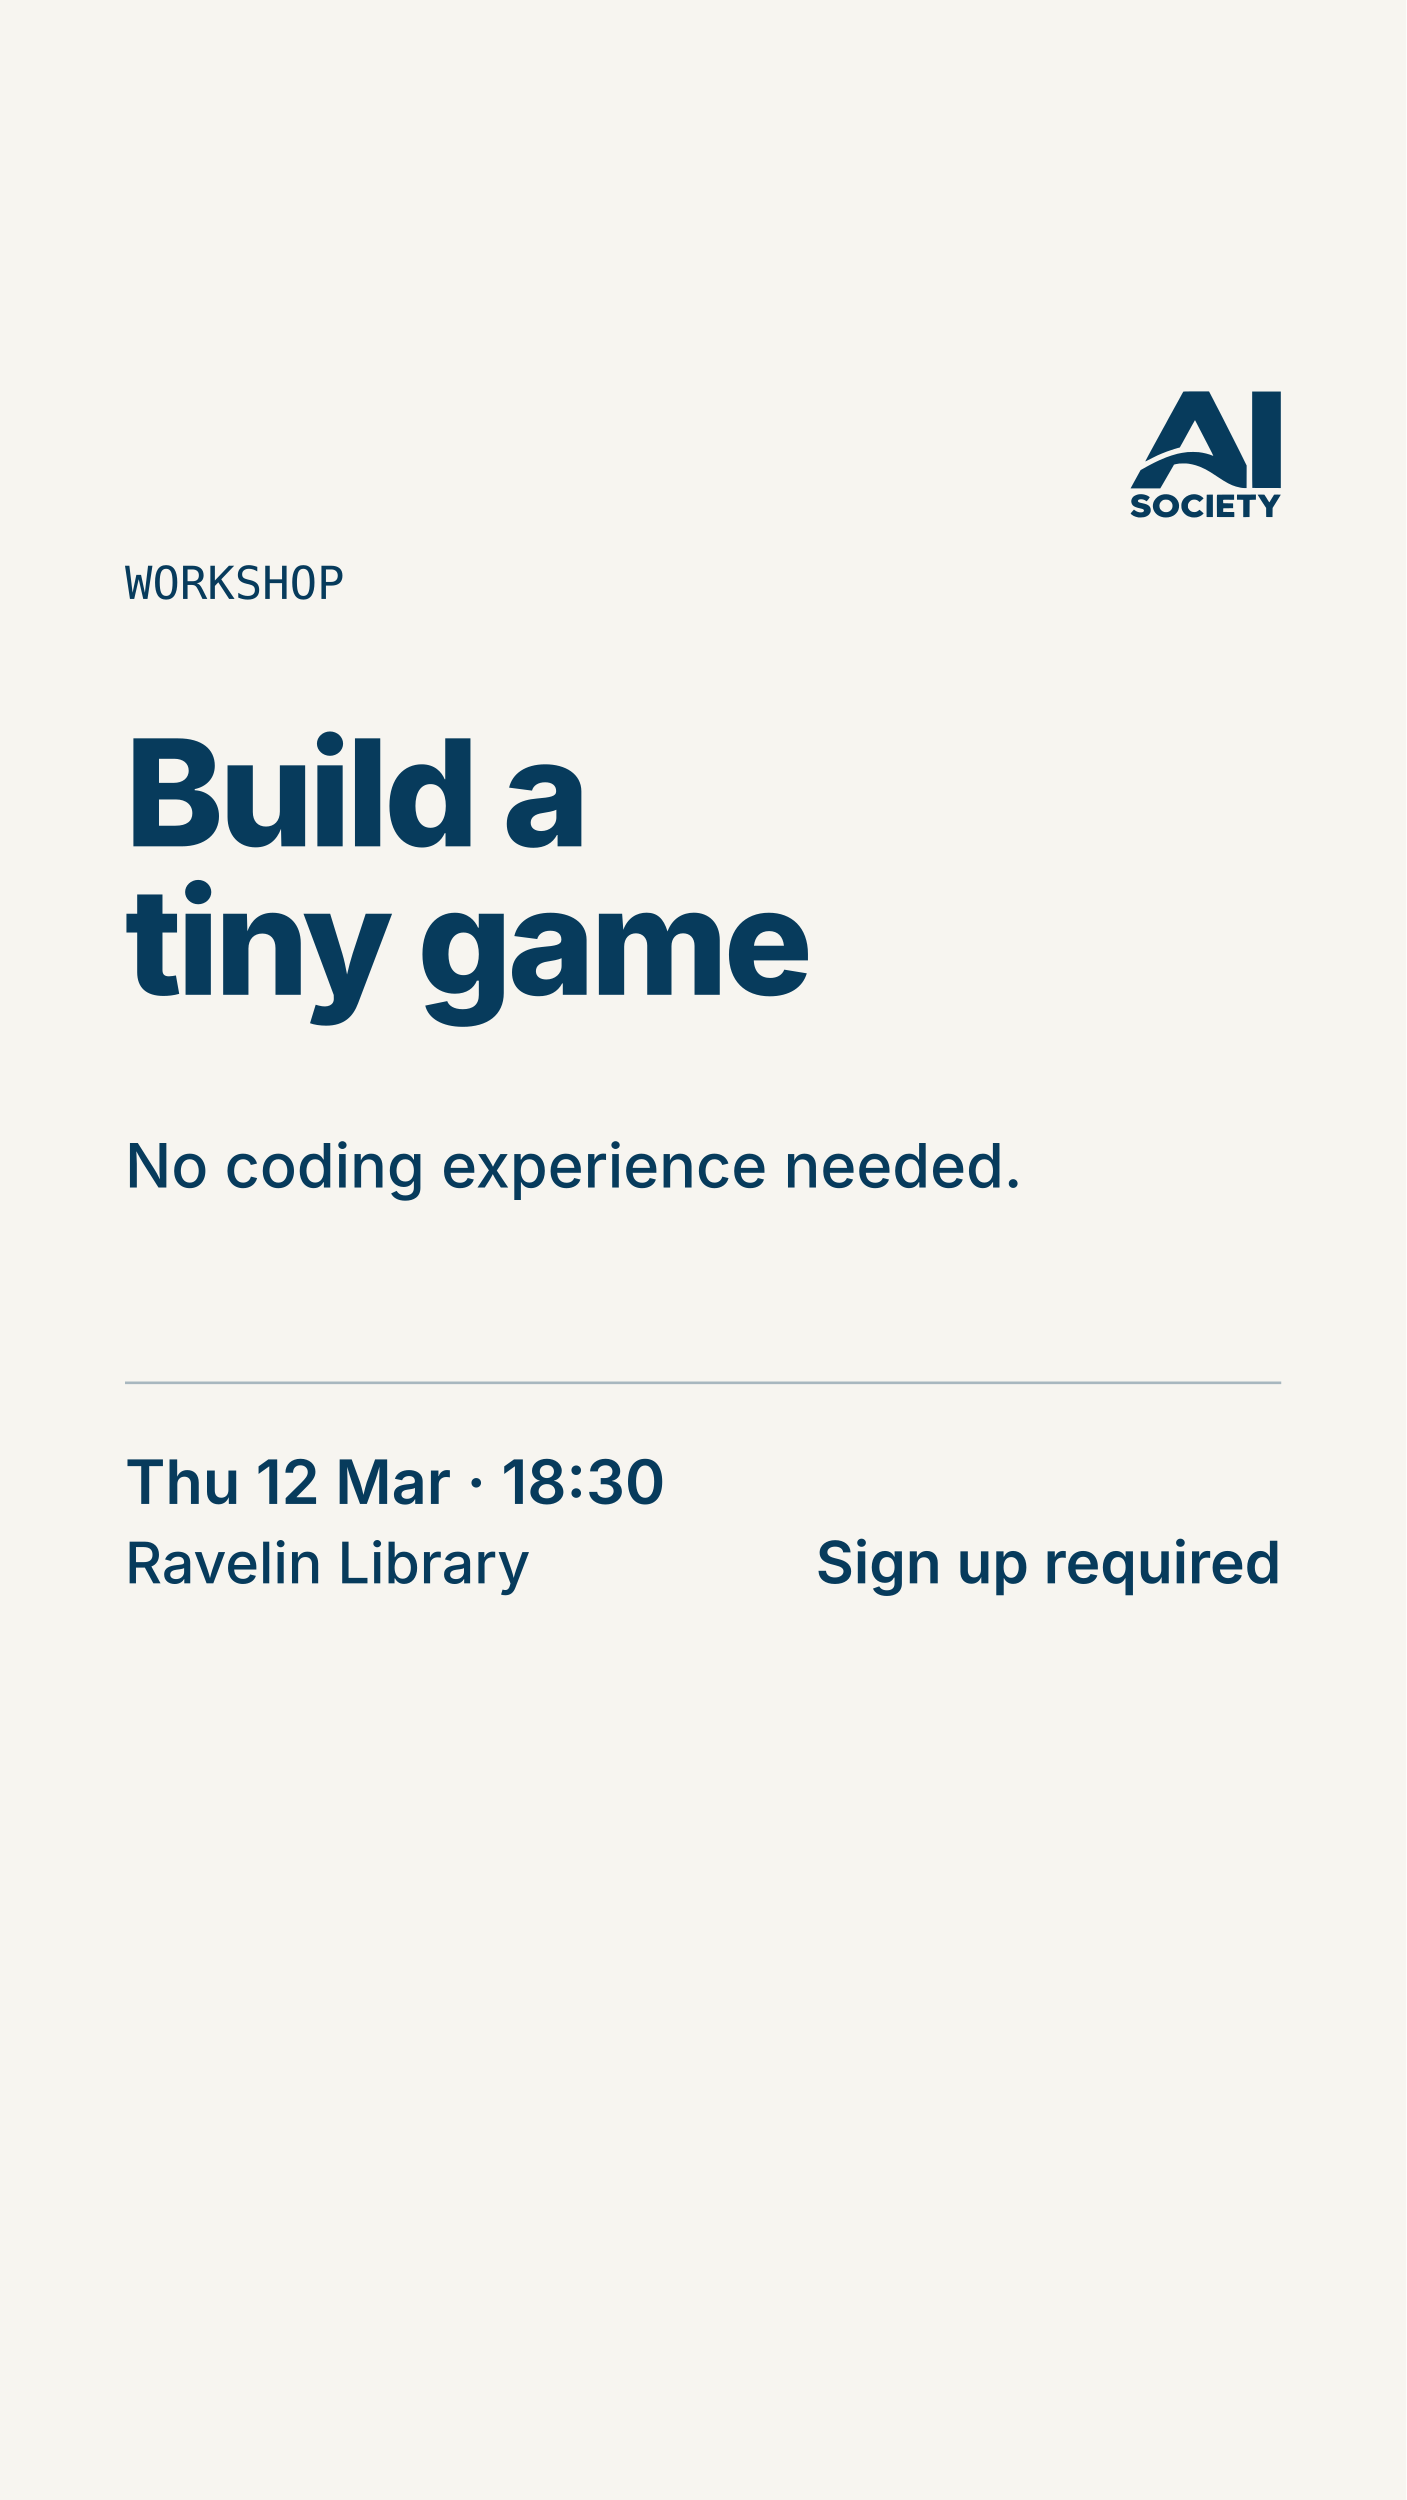
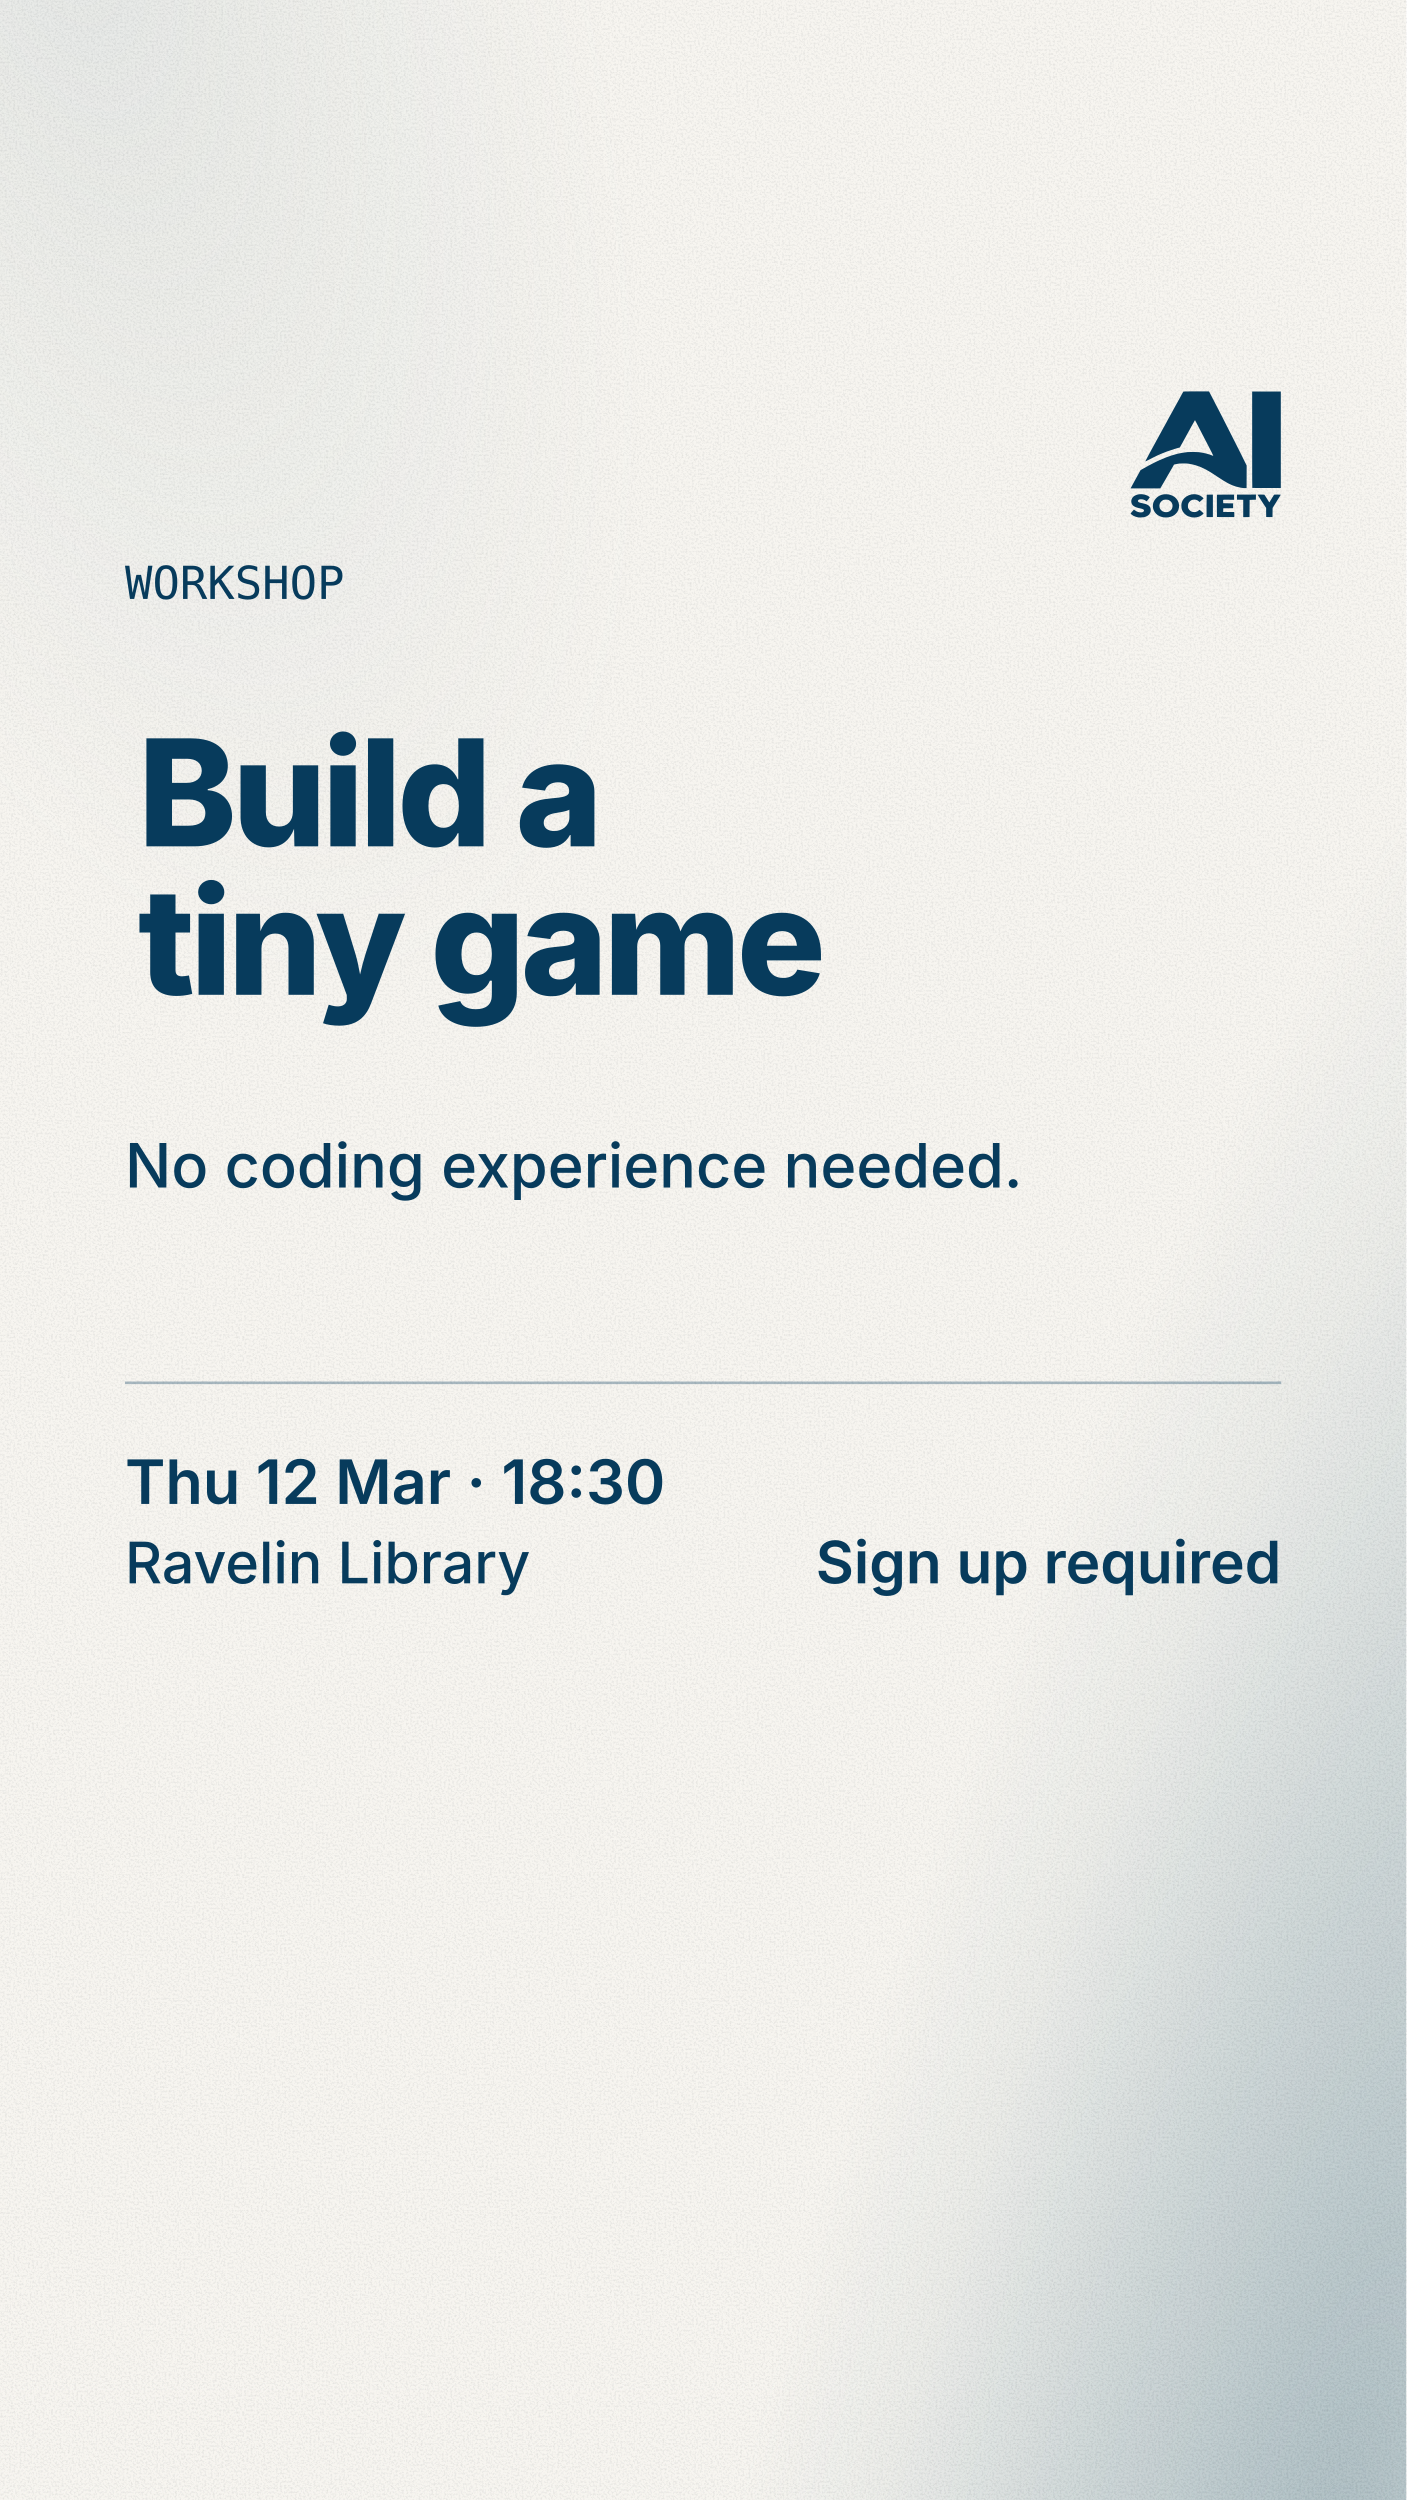
<svg xmlns="http://www.w3.org/2000/svg" width="1080" height="1920" viewBox="0 0 1080 1920" role="img" aria-labelledby="asset-title asset-description">
-   <rect width="1080" height="1920" fill="#F7F5F0" />
  <defs>
    <symbol id="brand-logo" viewBox="172 248 692 583">
      <g transform="translate(-22 0) translate(-575.8499 -793.2449) scale(4.245996)" id="logo-artwork" fill="currentColor">
        <g transform="translate(600 314) scale(1.2) translate(-600 -314)">
          <g id="ai-society" aria-label="AI Society" fill-rule="evenodd" transform="translate(175.4191 172.6698) scale(0.4500969)">
            <path id="ai-society-line-1" transform="translate(169 187.6723) scale(0.25)" d="M0.000 774.000C0.000 772.900 0.450 772.000 1.000 772.000C1.550 772.000 2.000 771.580 2.000 771.067C2.000 770.017 16.468 743.247 24.466 729.500C27.346 724.550 31.967 716.225 34.736 711.000C39.758 701.522 62.605 659.871 73.665 640.032L79.500 629.564 89.000 624.212C94.225 621.269 102.325 616.800 107.000 614.280C111.675 611.761 119.824 607.096 125.110 603.914C130.395 600.732 144.570 593.097 156.610 586.947C168.649 580.797 181.650 574.073 185.500 572.006C189.350 569.938 199.475 564.998 208.000 561.028C216.525 557.058 228.000 551.671 233.500 549.058C241.499 545.256 259.082 537.876 276.500 531.008C277.600 530.574 282.550 528.603 287.500 526.628C308.326 518.317 342.288 507.568 374.500 499.092C389.435 495.162 430.782 488.326 454.500 485.865C473.781 483.865 525.349 484.167 544.000 486.390C584.388 491.203 625.526 501.580 656.260 514.707C658.328 515.590 660.269 516.064 660.573 515.760C661.263 515.070 644.321 481.129 616.269 427.000C604.440 404.175 587.779 372.000 579.244 355.500C570.709 339.000 558.000 314.475 551.002 301.000C544.005 287.525 533.417 267.050 527.473 255.500C515.537 232.307 514.811 231.000 513.859 231.000C513.061 231.000 497.706 257.899 489.027 274.500C485.577 281.100 482.407 286.950 481.982 287.500C481.558 288.050 479.068 292.550 476.450 297.500C473.832 302.450 470.014 309.425 467.965 313.000C465.917 316.575 461.868 324.000 458.968 329.500C456.068 335.000 452.936 340.625 452.009 342.000C451.082 343.375 447.482 349.900 444.009 356.500C440.537 363.100 437.127 369.400 436.431 370.500C435.736 371.600 432.277 377.900 428.745 384.500C425.213 391.100 418.362 403.475 413.522 412.000C408.681 420.525 403.828 429.075 402.737 431.000C401.645 432.925 398.951 437.988 396.750 442.250C393.437 448.664 392.332 450.000 390.339 450.000C383.805 450.000 319.694 469.921 290.008 481.175C277.718 485.834 252.825 495.660 248.500 497.560C227.528 506.770 219.582 510.193 214.976 512.001C211.964 513.183 193.975 522.066 175.000 531.741C156.025 541.416 135.209 552.028 128.742 555.325C122.276 558.621 116.753 561.087 116.471 560.804C115.910 560.244 128.820 535.481 138.003 519.500C141.164 514.000 145.804 505.400 148.315 500.388C150.827 495.377 155.303 487.052 158.263 481.888C166.686 467.195 177.000 448.342 177.000 447.640C177.000 447.290 179.984 441.715 183.630 435.252C187.277 428.788 194.749 415.175 200.235 405.000C205.721 394.825 214.597 378.625 219.961 369.000C229.695 351.532 245.917 321.754 257.550 300.000C267.038 282.257 278.327 261.979 281.489 257.000C283.061 254.525 285.659 249.608 287.263 246.074C288.867 242.540 295.237 230.615 301.418 219.574C307.600 208.533 315.199 194.718 318.305 188.873C321.411 183.029 325.988 174.803 328.476 170.595C330.964 166.386 333.000 162.771 333.000 162.561C333.000 162.351 334.738 159.101 336.862 155.340C338.986 151.578 342.509 145.125 344.690 141.000C346.871 136.875 351.586 128.325 355.167 122.000C358.749 115.675 363.617 106.900 365.985 102.500C375.669 84.510 383.821 69.670 391.529 56.000C393.855 51.875 398.140 44.000 401.052 38.500C403.963 33.000 407.227 26.925 408.304 25.000C409.382 23.075 412.498 17.450 415.229 12.500C417.960 7.550 420.715 2.952 421.350 2.282C422.238 1.348 445.153 0.966 520.003 0.640C573.626 0.406 619.577 0.504 622.115 0.858L626.730 1.500 633.508 14.500C637.237 21.650 644.454 35.600 649.547 45.500C654.640 55.400 662.018 69.575 665.943 77.000C669.868 84.425 675.507 95.545 678.473 101.711C681.440 107.878 685.673 116.015 687.880 119.794C690.087 123.573 697.932 138.553 705.314 153.083C712.695 167.612 725.614 192.775 734.022 209.000C759.949 259.032 835.624 408.383 848.281 434.500C851.480 441.100 855.200 448.525 856.550 451.000C857.899 453.475 863.565 464.725 869.140 476.000C874.716 487.275 885.199 508.425 892.435 523.000C899.671 537.575 906.969 552.425 908.652 556.000C910.335 559.575 915.155 569.333 919.362 577.685L927.011 592.871 926.755 683.185L926.500 773.500 913.500 773.394C889.946 773.203 873.490 770.381 840.500 760.878C802.349 749.887 762.481 728.857 700.254 686.900C654.728 656.203 615.213 631.599 598.500 623.541C557.837 603.937 545.446 598.832 520.500 591.409C502.185 585.958 483.230 581.714 464.000 578.756C451.555 576.842 445.461 576.525 421.000 576.521C390.766 576.515 385.141 577.031 361.251 581.998C348.953 584.556 345.000 586.028 345.000 588.051C345.000 588.494 343.484 591.476 341.632 594.678C336.401 603.720 316.820 637.703 312.348 645.500C310.140 649.350 304.433 659.176 299.667 667.337C294.900 675.497 291.000 682.354 291.000 682.574C291.000 682.795 288.130 687.818 284.623 693.738C281.115 699.657 273.088 713.513 266.784 724.528C260.481 735.543 251.130 751.631 246.004 760.278L236.685 776.000 118.343 776.000L0.000 776.000 0.000 774.000ZM972.250 772.338C971.253 771.935 971.000 693.914 971.000 386.917L971.000 2.000 1085.500 2.000L1200.000 2.000 1200.000 387.500L1200.000 773.000 1086.750 772.921C1024.463 772.878 972.938 772.615 972.250 772.338Z" />
            <g id="ai-society-line-2" aria-label="SOCIETY" transform="translate(169 388.28) scale(0.24642)">
              <path id="society-s" d="M63.965 208.632C63.678 208.344 60.305 207.609 56.471 206.997C47.886 205.628 34.123 200.993 23.500 195.894C15.148 191.885 0.177 179.792 0.109 177.000C0.088 176.175 1.068 174.332 2.286 172.905C3.504 171.477 6.931 167.427 9.903 163.905C12.875 160.382 17.914 154.648 21.101 151.162L26.896 144.825 33.198 149.934C47.356 161.413 68.045 168.649 84.000 167.704C95.211 167.039 99.673 165.562 104.227 161.008C107.473 157.762 108.000 156.607 108.000 152.736C108.000 144.525 100.802 140.121 80.551 135.938C47.550 129.121 28.031 121.299 17.790 110.785C7.593 100.316 2.643 81.934 6.046 67.176C7.888 59.190 14.030 47.839 19.435 42.435C25.555 36.314 29.516 33.777 41.500 28.304C68.545 15.950 105.071 17.357 136.490 31.962C145.061 35.946 155.000 43.169 155.000 45.413C155.000 47.347 132.109 77.016 130.014 77.797C129.576 77.960 126.201 75.839 122.515 73.084C111.334 64.726 95.630 60.311 80.500 61.271C66.748 62.145 59.000 67.040 59.000 74.854C59.000 83.640 66.770 87.681 93.678 92.892C99.276 93.976 108.951 96.269 115.178 97.987C150.329 107.688 164.608 124.742 162.734 154.784C162.278 162.087 161.646 164.373 158.115 171.501C155.864 176.042 151.966 182.046 149.453 184.841C140.495 194.804 124.054 203.411 107.881 206.603C99.876 208.183 65.122 209.789 63.965 208.632Z" />
              <path id="society-o" d="M264.500 207.746C237.462 202.456 219.381 193.662 204.874 178.744C191.701 165.198 183.862 150.772 179.838 132.672C175.789 114.455 178.912 92.585 188.080 74.963C193.492 64.561 206.617 49.191 216.354 41.854C236.554 26.633 261.115 19.184 287.322 20.331C302.385 20.991 308.107 21.949 321.201 26.004C348.340 34.408 366.127 48.448 380.182 72.559C392.660 93.966 394.581 123.098 385.125 147.543C381.495 156.929 377.954 162.765 369.948 172.564C354.373 191.624 334.638 202.219 304.921 207.474C295.490 209.142 272.426 209.297 264.500 207.746ZM299.356 164.530C308.594 162.323 315.763 158.249 322.994 151.097C333.241 140.963 337.904 129.398 337.953 114.000C338.009 96.206 330.071 82.467 313.387 71.480C304.746 65.791 297.762 64.000 284.213 64.000C269.533 64.000 264.555 65.379 254.319 72.279C236.349 84.393 228.208 103.969 232.354 125.096C234.410 135.572 237.345 141.268 244.710 149.076C251.987 156.790 261.653 162.398 271.276 164.489C279.432 166.261 292.032 166.279 299.356 164.530Z" transform="translate(1.744028 0)" />
              <path id="society-c" d="M491.500 207.799C480.412 205.169 468.186 201.375 461.661 198.539C441.604 189.820 420.849 168.282 413.161 148.209C408.781 136.772 407.736 130.105 407.723 113.500C407.713 100.129 408.000 97.545 410.363 89.712C418.891 61.438 438.771 40.228 467.500 28.753C483.524 22.353 495.003 20.000 510.202 20.000C529.598 20.000 550.621 25.715 565.970 35.161C574.184 40.216 588.322 52.534 587.779 54.163C587.622 54.635 584.023 58.054 579.781 61.761C575.540 65.467 568.306 71.973 563.706 76.218L555.342 83.935 549.434 78.481C538.498 68.384 527.527 64.032 512.960 64.012C498.350 63.992 487.727 67.741 478.499 76.175C471.074 82.961 466.476 89.501 463.408 97.637C461.032 103.939 460.848 105.525 461.160 117.024L461.500 129.548 464.921 136.524C469.494 145.851 479.184 155.575 488.162 159.848C496.140 163.644 502.656 165.000 512.926 165.000C526.675 165.000 536.446 161.260 548.350 151.441L554.711 146.195 570.934 159.720C579.857 167.159 587.429 173.953 587.761 174.819C588.179 175.909 585.825 178.774 580.089 184.151C568.335 195.172 553.969 202.302 533.169 207.437C526.025 209.201 498.423 209.440 491.500 207.799Z" transform="translate(3.488056 0)" />
              <path id="society-i" d="M610.378 204.543C609.515 202.293 610.520 25.147 611.401 24.265C611.821 23.844 623.265 23.500 636.833 23.500L661.500 23.500 661.500 114.500L661.500 205.500 636.225 205.767C614.580 205.996 610.868 205.820 610.378 204.543Z" transform="translate(5.232084 0)" />
              <path id="society-e" d="M694.562 205.100C694.251 204.597 693.885 164.118 693.748 115.146C693.548 43.184 693.749 25.856 694.799 24.803C695.842 23.758 709.681 23.500 764.799 23.500L833.500 23.500 833.500 44.500L833.500 65.500 789.900 65.216C752.790 64.975 746.122 65.149 745.097 66.383C744.215 67.446 744.080 71.187 744.593 80.416C744.978 87.337 745.339 93.066 745.396 93.146C745.453 93.226 763.500 93.564 785.500 93.896L825.500 94.500 825.500 114.000L825.500 133.500 785.500 134.000L745.500 134.500 745.223 149.240L744.947 163.979 789.723 164.240L834.500 164.500 835.279 180.215C835.708 188.858 835.697 198.083 835.256 200.715L834.454 205.500 764.790 205.757C723.489 205.909 694.896 205.641 694.562 205.100Z" transform="translate(5.232084 0)" />
              <path id="society-t" d="M904.000 136.085L904.000 66.135 901.957 65.486C900.833 65.130 889.921 64.919 877.707 65.018C865.493 65.117 854.928 65.154 854.230 65.099C853.237 65.022 853.019 60.462 853.230 44.250L853.500 23.500 930.250 23.227L1007.000 22.955 1007.108 27.727C1007.243 33.728 1006.868 64.444 1006.657 64.661C1006.571 64.750 995.310 65.093 981.634 65.424C967.958 65.755 956.412 66.245 955.977 66.514C955.542 66.783 955.368 95.915 955.591 131.252C955.814 166.588 955.654 197.750 955.236 200.500L954.476 205.500 929.238 205.767L904.000 206.034 904.000 136.085Z" transform="translate(8.72014 0)" />
              <path id="society-y" d="M1081.504 205.007C1081.155 204.442 1080.899 187.621 1080.935 167.628L1081.000 131.275 1072.929 119.388C1068.491 112.849 1062.303 103.542 1059.180 98.705C1056.056 93.868 1048.227 81.821 1041.782 71.935C1035.338 62.049 1028.176 50.706 1025.867 46.730C1023.558 42.753 1019.494 36.258 1016.835 32.295C1014.176 28.332 1012.000 24.603 1012.000 24.007C1012.000 22.809 1064.919 22.643 1066.591 23.836C1068.067 24.889 1077.287 38.787 1081.959 47.000C1084.305 51.125 1090.771 61.812 1096.327 70.749C1104.200 83.412 1106.688 86.723 1107.599 85.749C1108.909 84.349 1118.309 68.881 1133.273 43.500C1138.786 34.150 1143.990 25.696 1144.837 24.713C1146.251 23.073 1148.591 22.935 1173.189 23.050C1187.935 23.118 1200.000 23.527 1200.000 23.958C1200.000 25.077 1184.304 50.621 1154.504 98.000C1146.374 110.925 1138.323 123.750 1136.611 126.500L1133.500 131.500 1133.000 168.500L1132.500 205.500 1107.320 205.767C1090.884 205.941 1081.919 205.677 1081.504 205.007Z" transform="translate(17.44028 0)" />
            </g>
          </g>
        </g>
      </g>
    </symbol>
+     <radialGradient id="cream-slate" gradientUnits="userSpaceOnUse" cx="0" cy="0" r="1" gradientTransform="translate(1300 422) rotate(-18) scale(840 255)">
+       <stop offset="0" stop-color="#668998" stop-opacity=".53" />
+       <stop offset=".44" stop-color="#668998" stop-opacity=".28" />
+       <stop offset=".75" stop-color="#668998" stop-opacity=".09" />
+       <stop offset="1" stop-color="#668998" stop-opacity="0" />
+     </radialGradient>
+     <radialGradient id="cream-reflection" gradientUnits="userSpaceOnUse" cx="0" cy="0" r="1" gradientTransform="translate(49 -20) rotate(9) scale(600 155)">
+       <stop offset="0" stop-color="#668998" stop-opacity=".13" />
+       <stop offset="1" stop-color="#668998" stop-opacity="0" />
+     </radialGradient>
+     <filter id="fine-grain" x="0" y="0" width="1080" height="1920" color-interpolation-filters="sRGB" filterUnits="userSpaceOnUse">
+       <feTurbulence type="fractalNoise" baseFrequency=".62" numOctaves="3" seed="23" stitchTiles="stitch" result="noise" />
+       <feColorMatrix in="noise" type="matrix" result="shadow-grain" values="0 0 0 0 .067  0 0 0 0 .094  0 0 0 0 .126  .34 0 0 0 -.142" />
+       <feColorMatrix in="noise" type="matrix" result="light-grain" values="0 0 0 0 .969  0 0 0 0 .961  0 0 0 0 .941  -.32 0 0 0 .175" />
+       <feComposite in="light-grain" in2="shadow-grain" operator="over" />
+     </filter>
  </defs>
+   <g id="background-field" aria-hidden="true">
+     <svg id="brand-background" width="1080" height="1920" viewBox="0 0 1400 400" preserveAspectRatio="none" aria-hidden="true">
+       <rect width="1400" height="400" fill="#F7F5F0" />
+       <rect width="1400" height="400" fill="url(#cream-reflection)" />
+       <rect width="1400" height="400" fill="url(#cream-slate)" />
+     </svg>
+     <rect width="1080" height="1920" fill="#073B5C" filter="url(#fine-grain)" opacity="0.49" />
+   </g>
  <use href="#brand-logo" x="868" y="300" width="116" height="98" color="#073B5C" id="logo" aria-hidden="true" />
  <text id="slot-lead" data-slot="lead" x="96" y="460" fill="#073B5C" font-size="35" font-weight="500" font-family="'JetBrains Mono', monospace" text-anchor="start">WORKSHOP</text>
-   <text id="slot-headline-1" data-slot="headline-1" x="96" y="650" fill="#073B5C" font-size="114" font-weight="800" font-family="'Inter Tight', 'Inter', -apple-system, BlinkMacSystemFont, sans-serif" text-anchor="start" letter-spacing="-0.03em">Build a</text>
-   <text id="slot-headline-2" data-slot="headline-2" x="96" y="764" fill="#073B5C" font-size="114" font-weight="800" font-family="'Inter Tight', 'Inter', -apple-system, BlinkMacSystemFont, sans-serif" text-anchor="start" letter-spacing="-0.03em">tiny game</text>
+   <text id="slot-headline-1" data-slot="headline-1" x="106" y="650" fill="#073B5C" font-size="114" font-weight="800" font-family="'Inter Tight', 'Inter', -apple-system, BlinkMacSystemFont, sans-serif" text-anchor="start" letter-spacing="-0.03em">Build a</text>
+   <text id="slot-headline-2" data-slot="headline-2" x="106" y="764" fill="#073B5C" font-size="114" font-weight="800" font-family="'Inter Tight', 'Inter', -apple-system, BlinkMacSystemFont, sans-serif" text-anchor="start" letter-spacing="-0.03em">tiny game</text>
  <text id="slot-detail" data-slot="detail" x="96" y="912" fill="#073B5C" font-size="47" font-weight="500" font-family="'Inter', system-ui, sans-serif" text-anchor="start">No coding experience needed.</text>
  <path d="M96 1062H984" stroke="#073B5C" stroke-opacity=".33" stroke-width="2" />
  <text id="slot-when" data-slot="when" x="96" y="1155" fill="#073B5C" font-size="47" font-weight="600" font-family="'Inter', system-ui, sans-serif" text-anchor="start">Thu 12 Mar · 18:30</text>
  <text id="slot-where" data-slot="where" x="96" y="1216" fill="#073B5C" font-size="44" font-weight="500" font-family="'Inter', system-ui, sans-serif" text-anchor="start">Ravelin Library</text>
  <text id="slot-action" data-slot="action" x="984" y="1216" fill="#073B5C" font-size="45" font-weight="600" font-family="'Inter', system-ui, sans-serif" text-anchor="end">Sign up required</text>
</svg>
